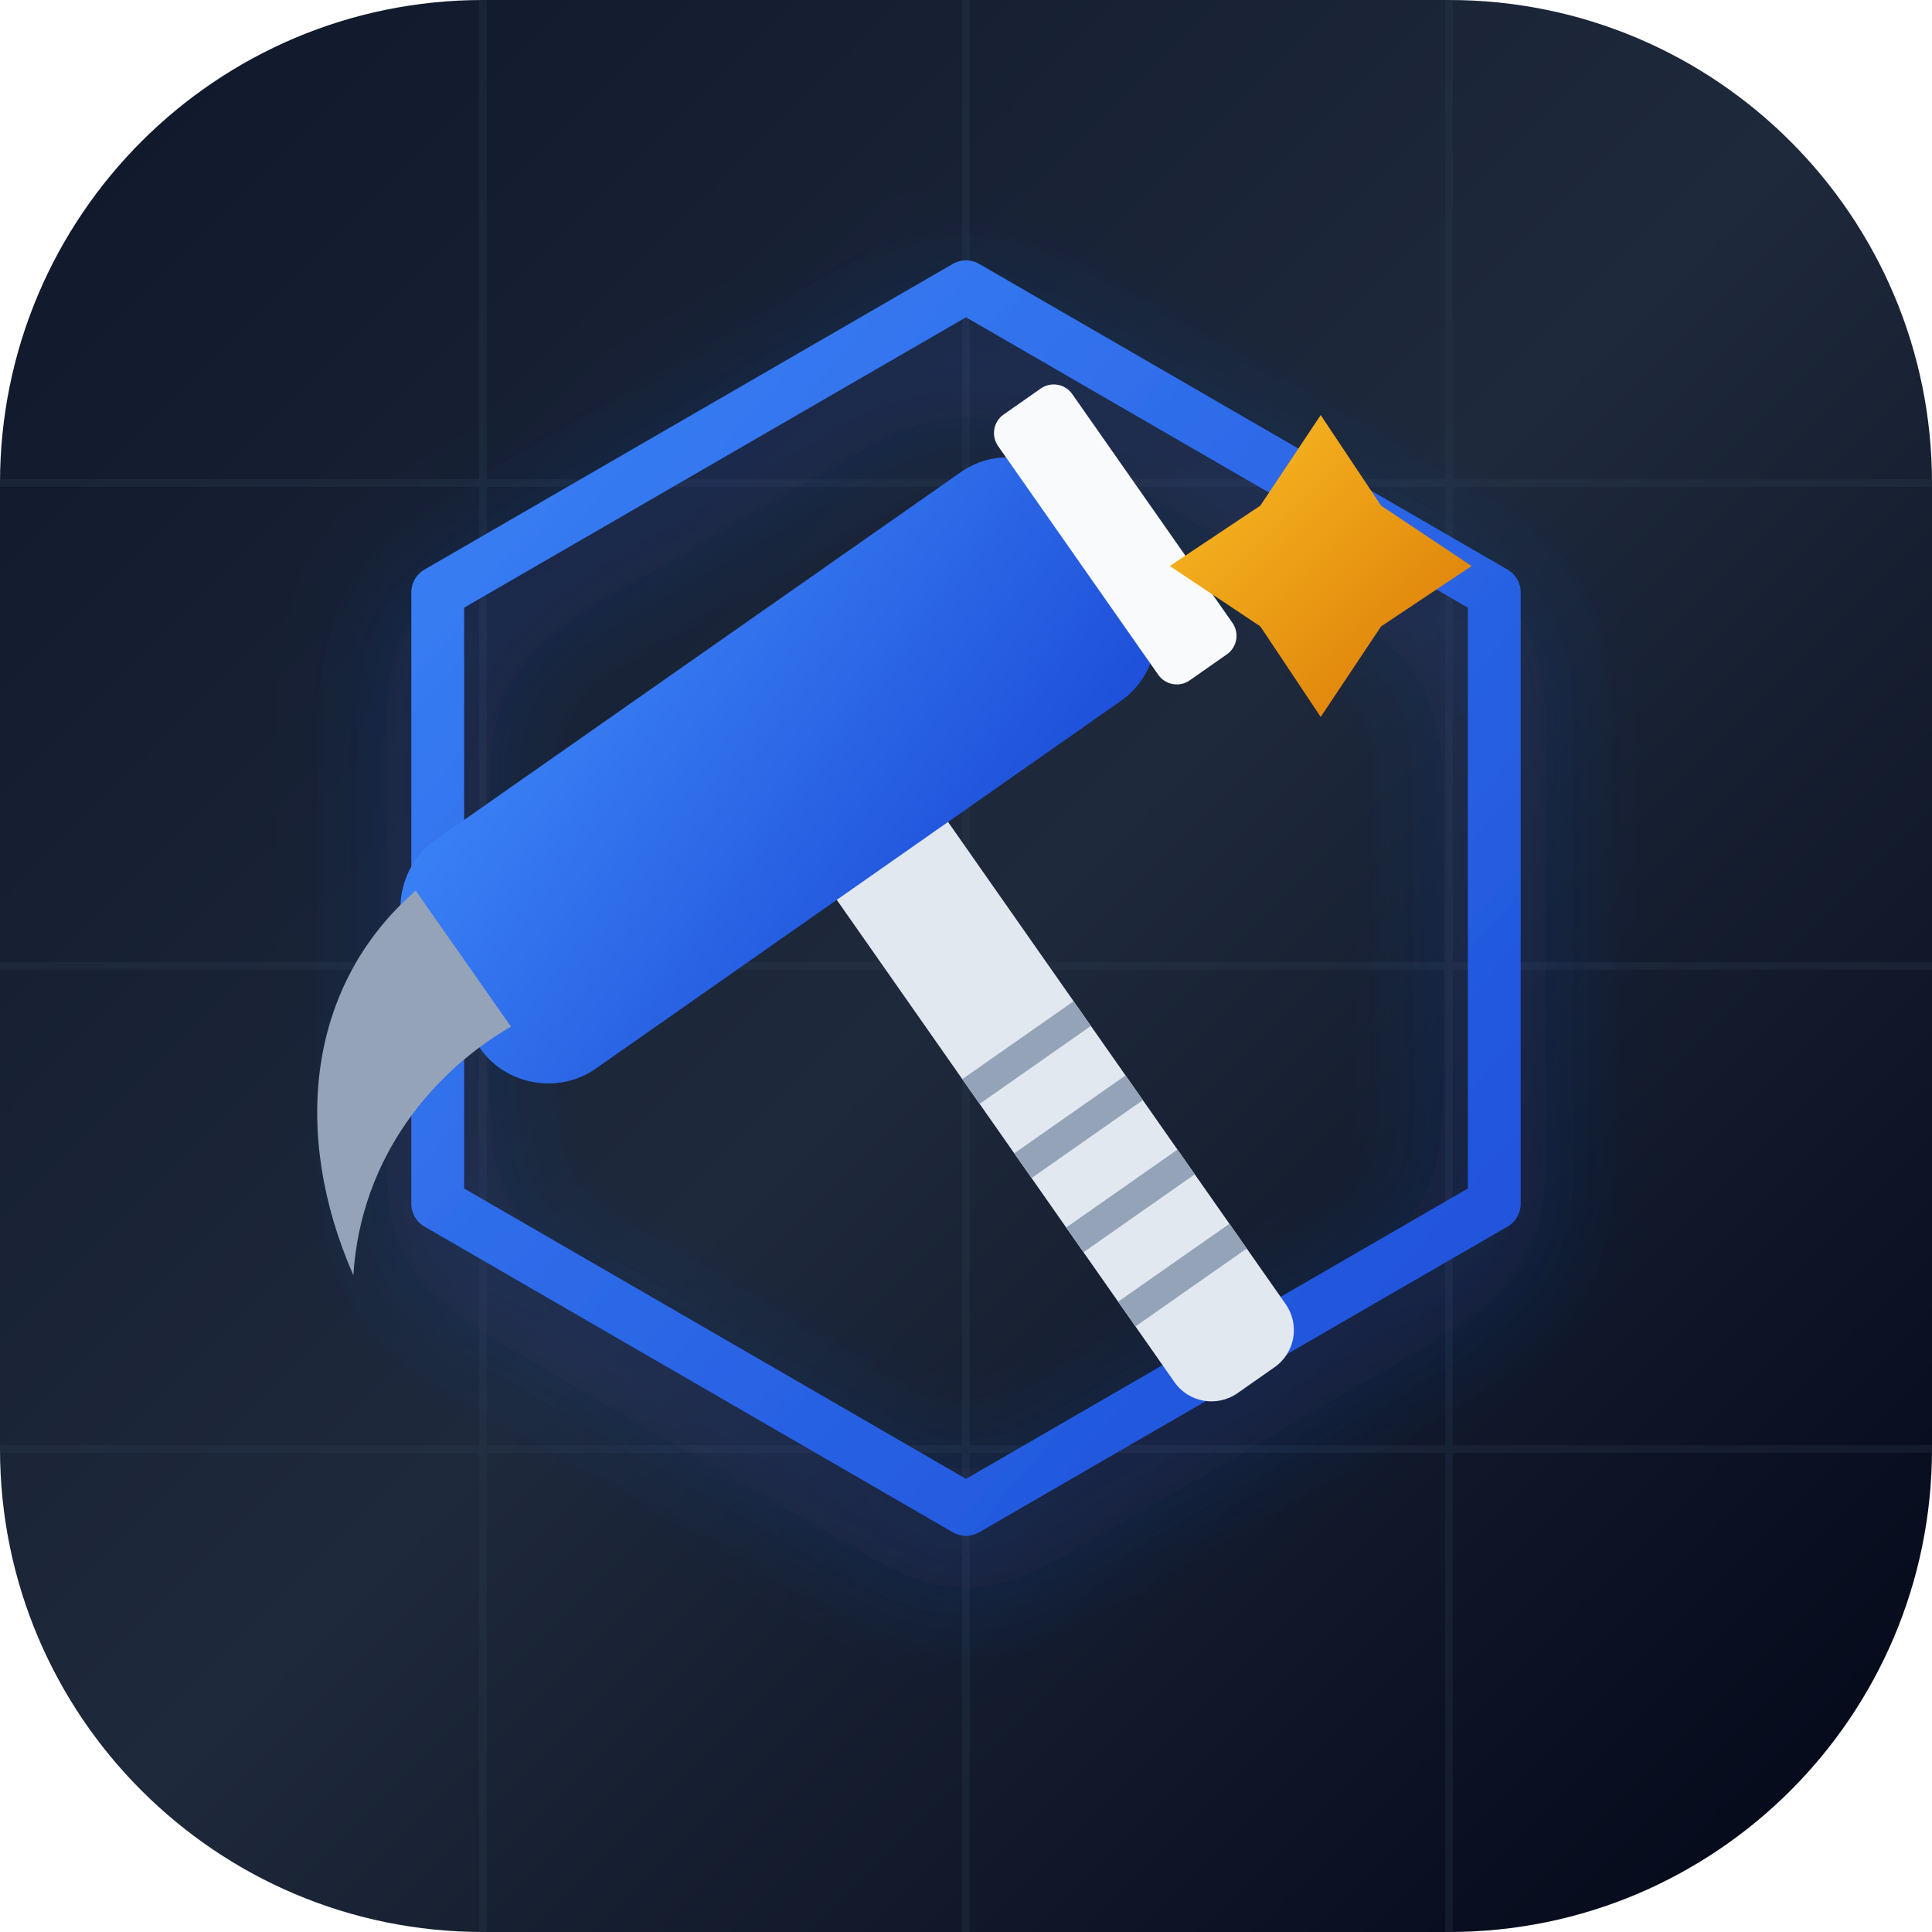
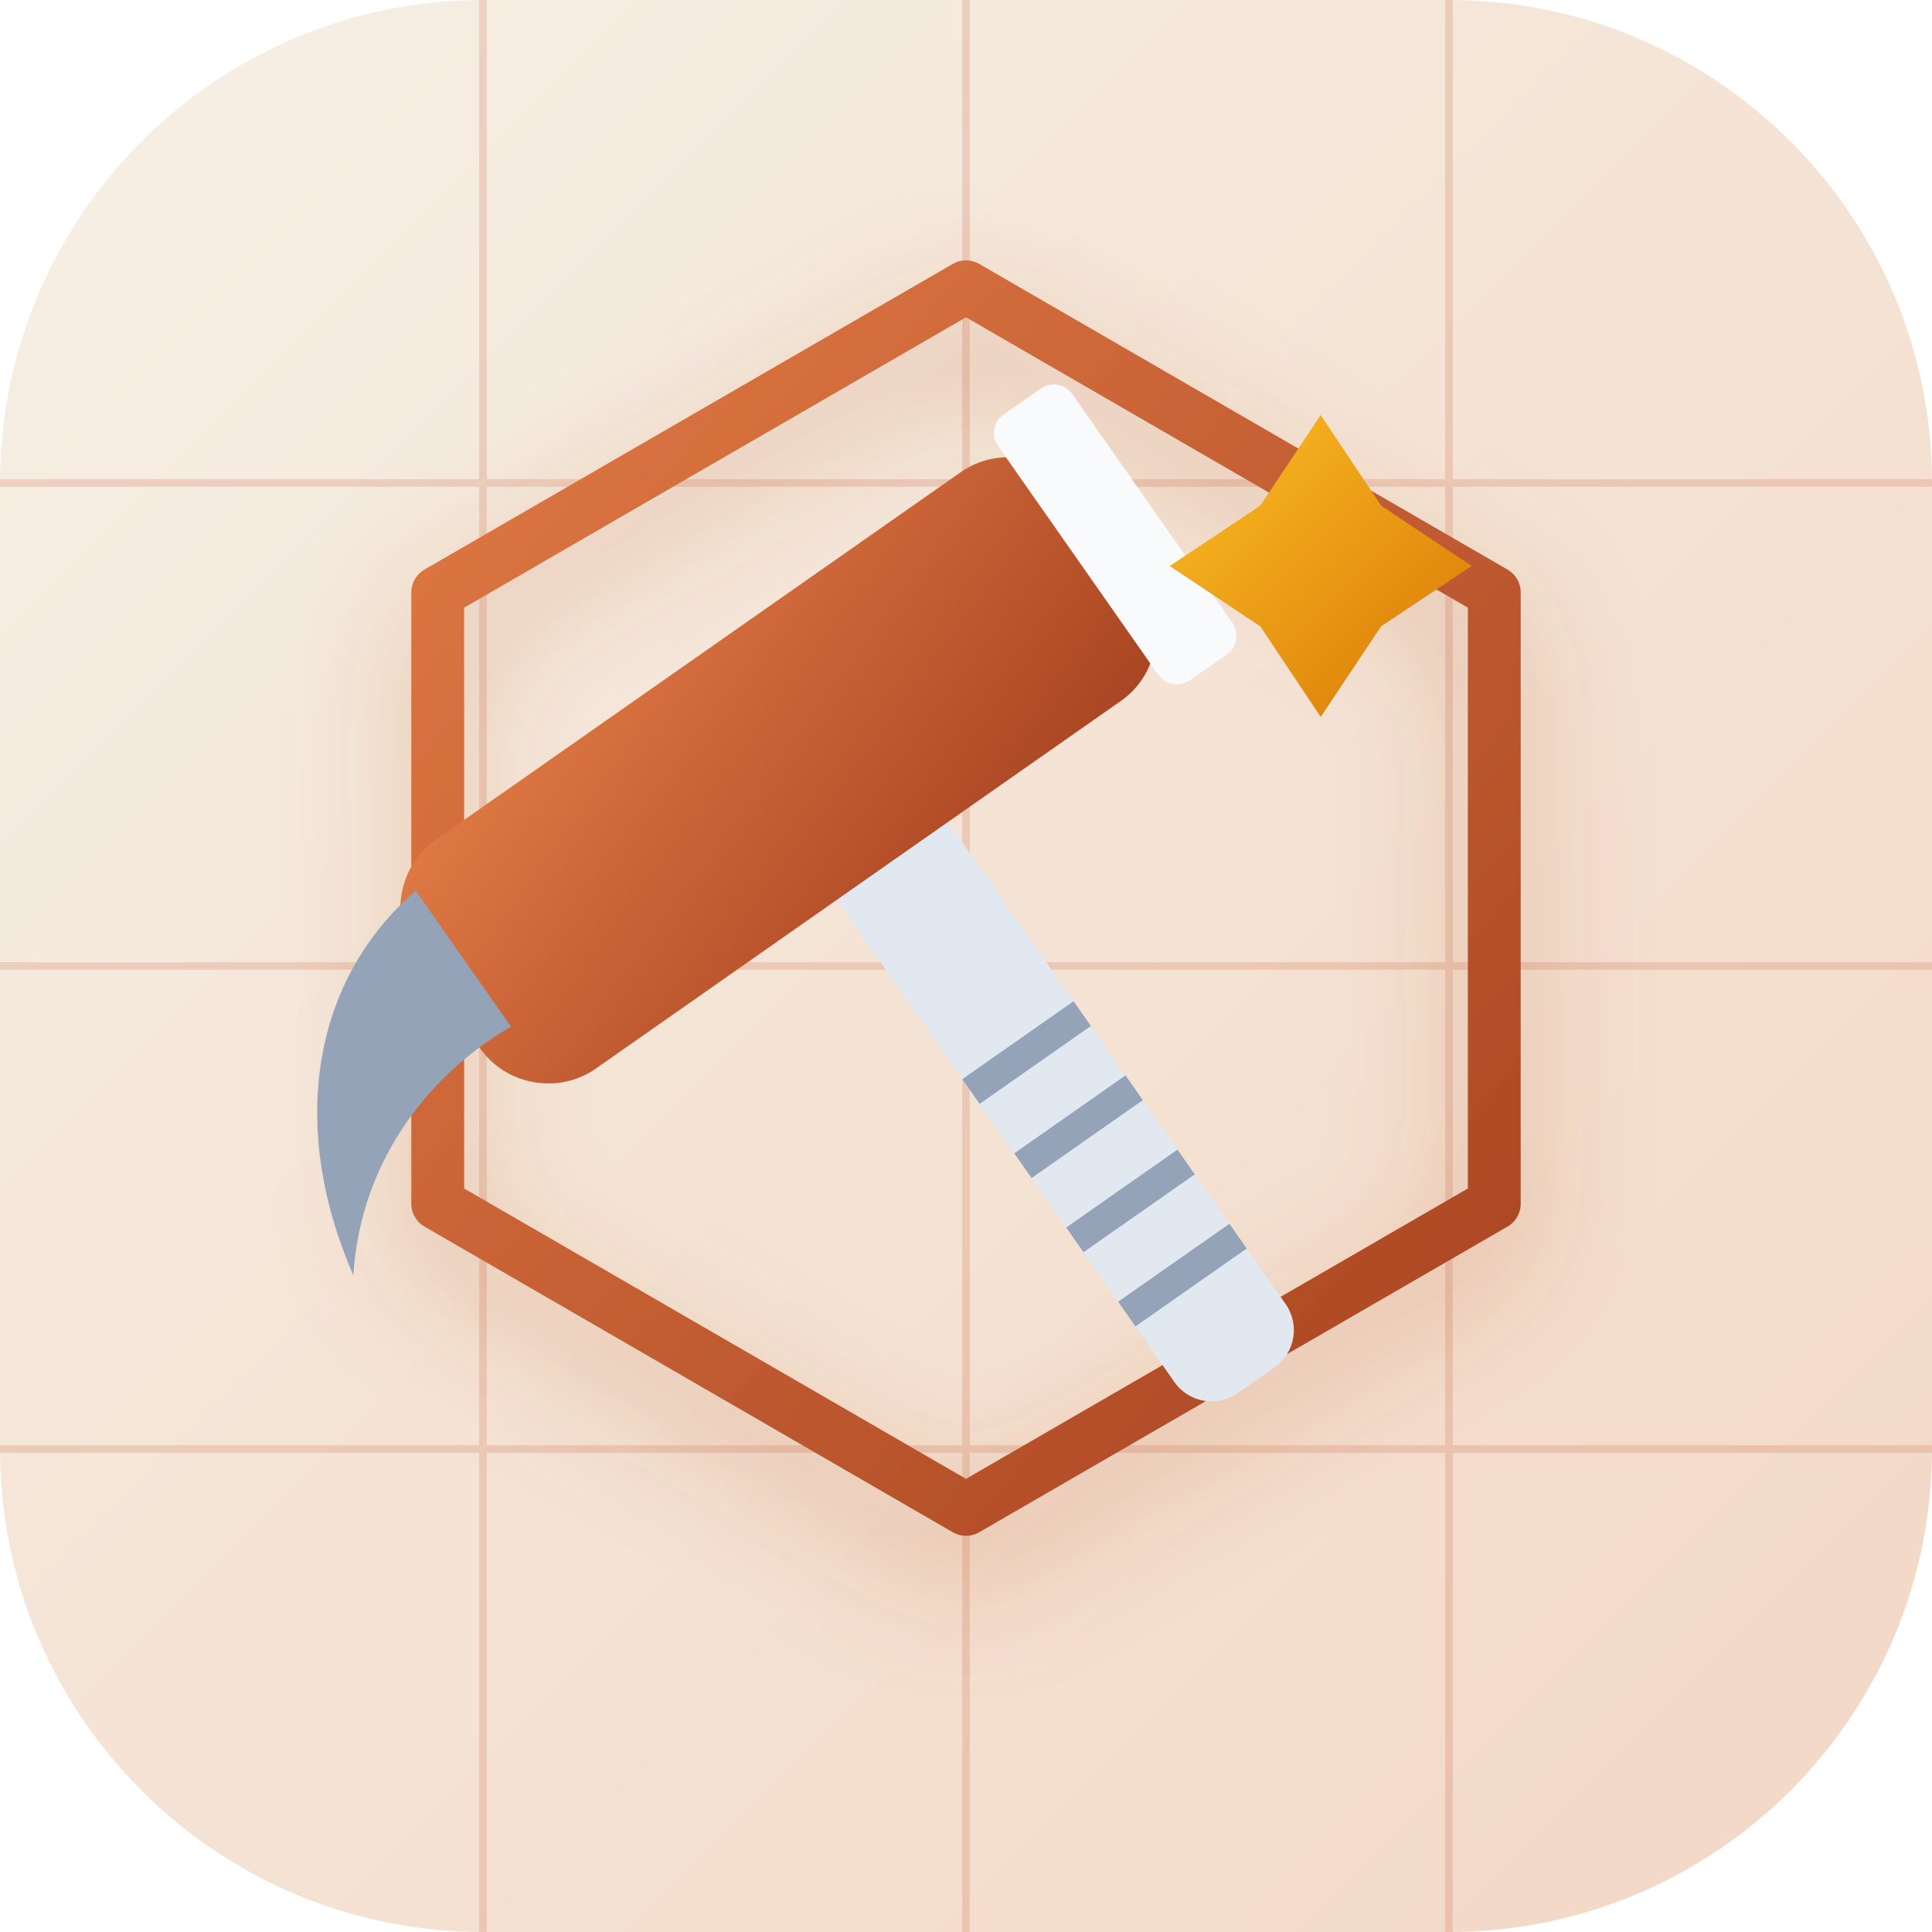
<svg xmlns="http://www.w3.org/2000/svg" viewBox="0 0 512 512" width="512" height="512">
  <defs>
    <linearGradient id="bgGrad" x1="0%" y1="0%" x2="100%" y2="100%">
-       <stop offset="0%" stop-color="#0F172A" />
-       <stop offset="50%" stop-color="#1E293B" />
-       <stop offset="100%" stop-color="#020617" />
+       <stop offset="0%" stop-color="#f6f0e6" />
+       <stop offset="100%" stop-color="#f3d7c4" />
    </linearGradient>
    <linearGradient id="blueGrad" x1="0%" y1="0%" x2="100%" y2="100%">
-       <stop offset="0%" stop-color="#3B82F6" />
-       <stop offset="100%" stop-color="#1D4ED8" />
+       <stop offset="0%" stop-color="#e07a45" />
+       <stop offset="100%" stop-color="#a84322" />
    </linearGradient>
    <linearGradient id="amberGrad" x1="0%" y1="0%" x2="100%" y2="100%">
      <stop offset="0%" stop-color="#FBBF24" />
      <stop offset="100%" stop-color="#D97706" />
    </linearGradient>
    <filter id="glow" x="-20%" y="-20%" width="140%" height="140%">
-       <feDropShadow dx="0" dy="12" stdDeviation="16" flood-color="#2563EB" flood-opacity="0.35" />
+       <feDropShadow dx="0" dy="12" stdDeviation="16" flood-color="#a84322" flood-opacity="0.28" />
    </filter>
  </defs>
  <rect width="512" height="512" rx="128" fill="url(#bgGrad)" />
-   <path d="M 0 128 L 512 128 M 0 256 L 512 256 M 0 384 L 512 384 M 128 0 L 128 512 M 256 0 L 256 512 M 384 0 L 384 512" stroke="#334155" stroke-width="2" stroke-opacity="0.25" fill="none" />
+   <path d="M 0 128 L 512 128 M 0 256 L 512 256 M 0 384 L 512 384 M 128 0 L 128 512 M 256 0 L 256 512 M 384 0 L 384 512" stroke="#c4522a" stroke-width="2" stroke-opacity="0.18" fill="none" />
  <polygon points="256,76 396,157 396,319 256,400 116,319 116,157" fill="none" stroke="url(#blueGrad)" stroke-width="14" stroke-linejoin="round" filter="url(#glow)" />
  <g transform="translate(256, 256) rotate(-35) translate(-256, -256)">
    <rect x="238" y="210" width="36" height="180" rx="12" fill="#E2E8F0" />
    <rect x="238" y="280" width="36" height="8" fill="#94A3B8" />
    <rect x="238" y="304" width="36" height="8" fill="#94A3B8" />
    <rect x="238" y="328" width="36" height="8" fill="#94A3B8" />
    <rect x="238" y="352" width="36" height="8" fill="#94A3B8" />
    <path d="M 160 148 L 330 148 C 342 148 352 158 352 170 L 352 200 C 352 212 342 222 330 222 L 160 222 C 148 222 138 212 138 200 L 138 170 C 138 158 148 148 160 148 Z" fill="url(#blueGrad)" />
    <rect x="342" y="142" width="24" height="86" rx="6" fill="#F8FAFC" />
    <path d="M 148 156 C 110 160 84 190 76 230 C 96 205 125 198 148 200 Z" fill="#94A3B8" />
  </g>
  <polygon points="350,110 366,134 390,150 366,166 350,190 334,166 310,150 334,134" fill="url(#amberGrad)" />
</svg>
